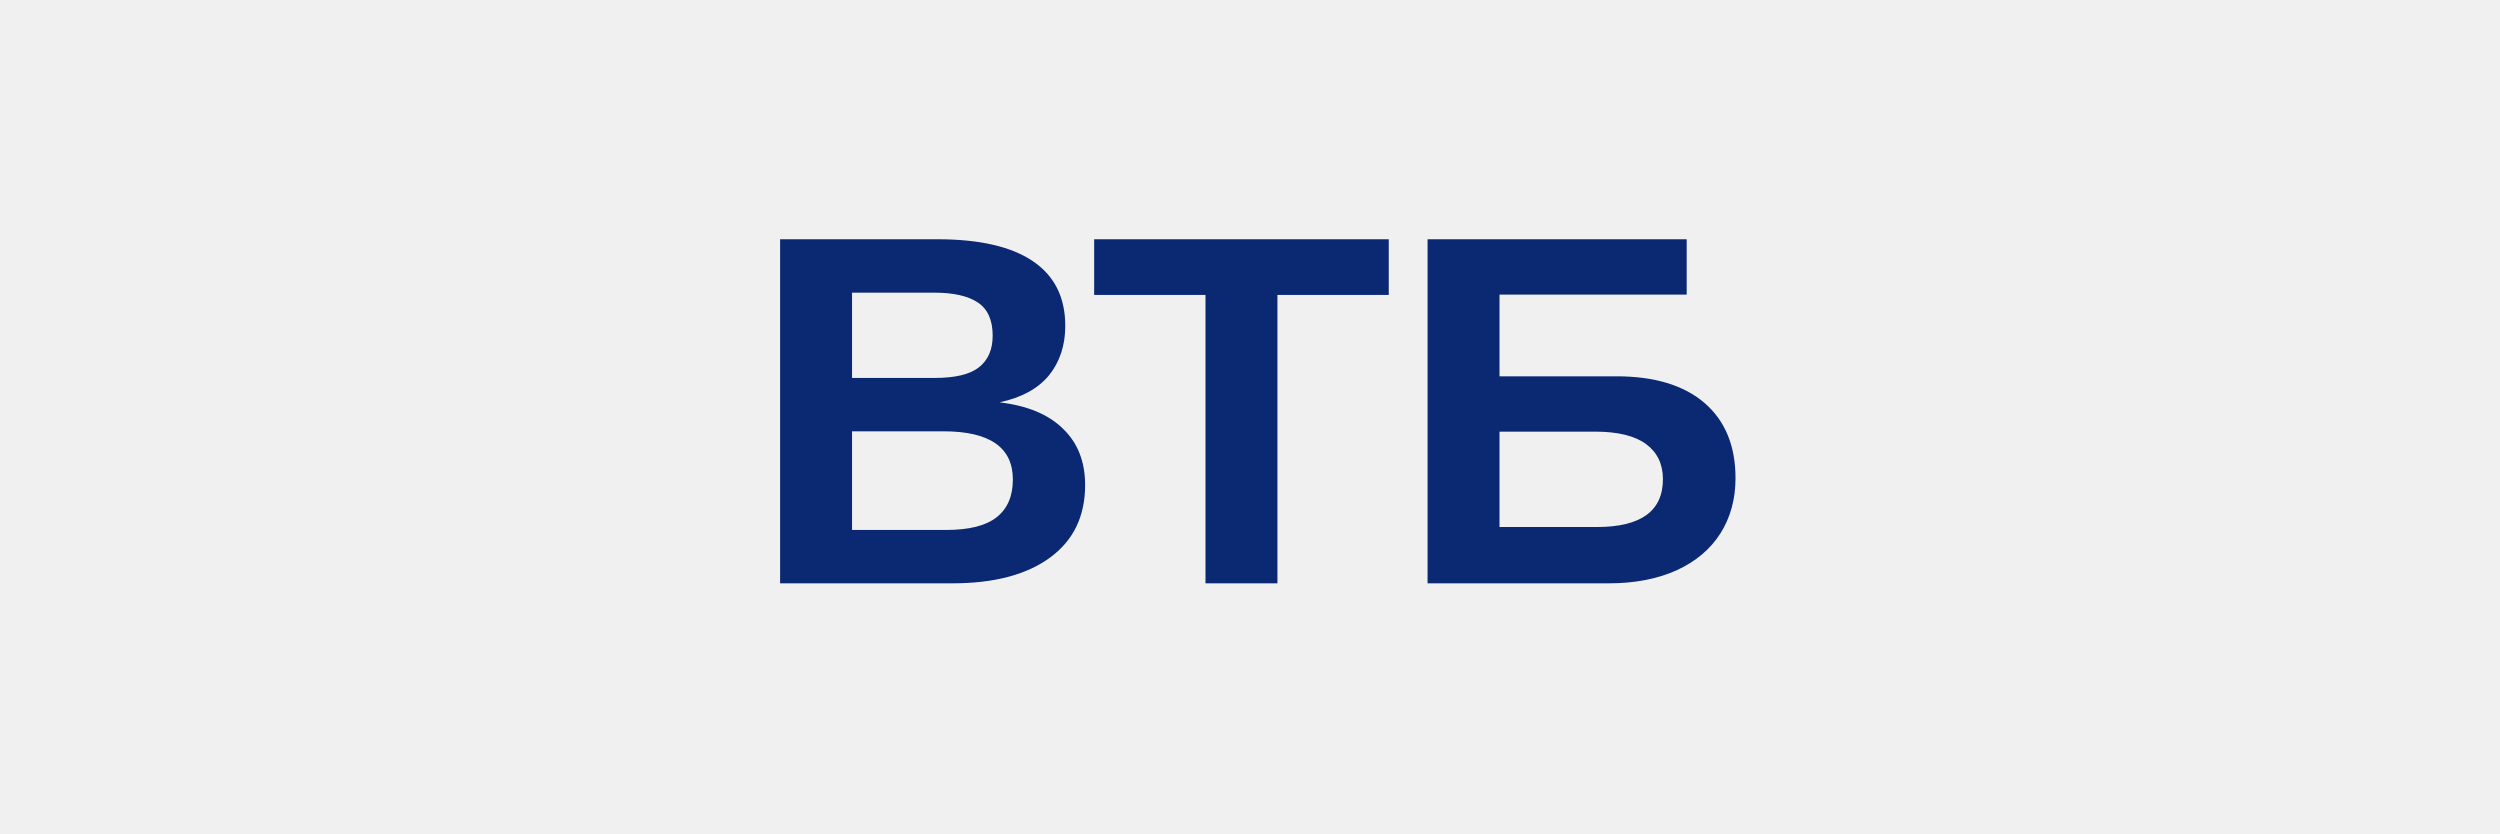
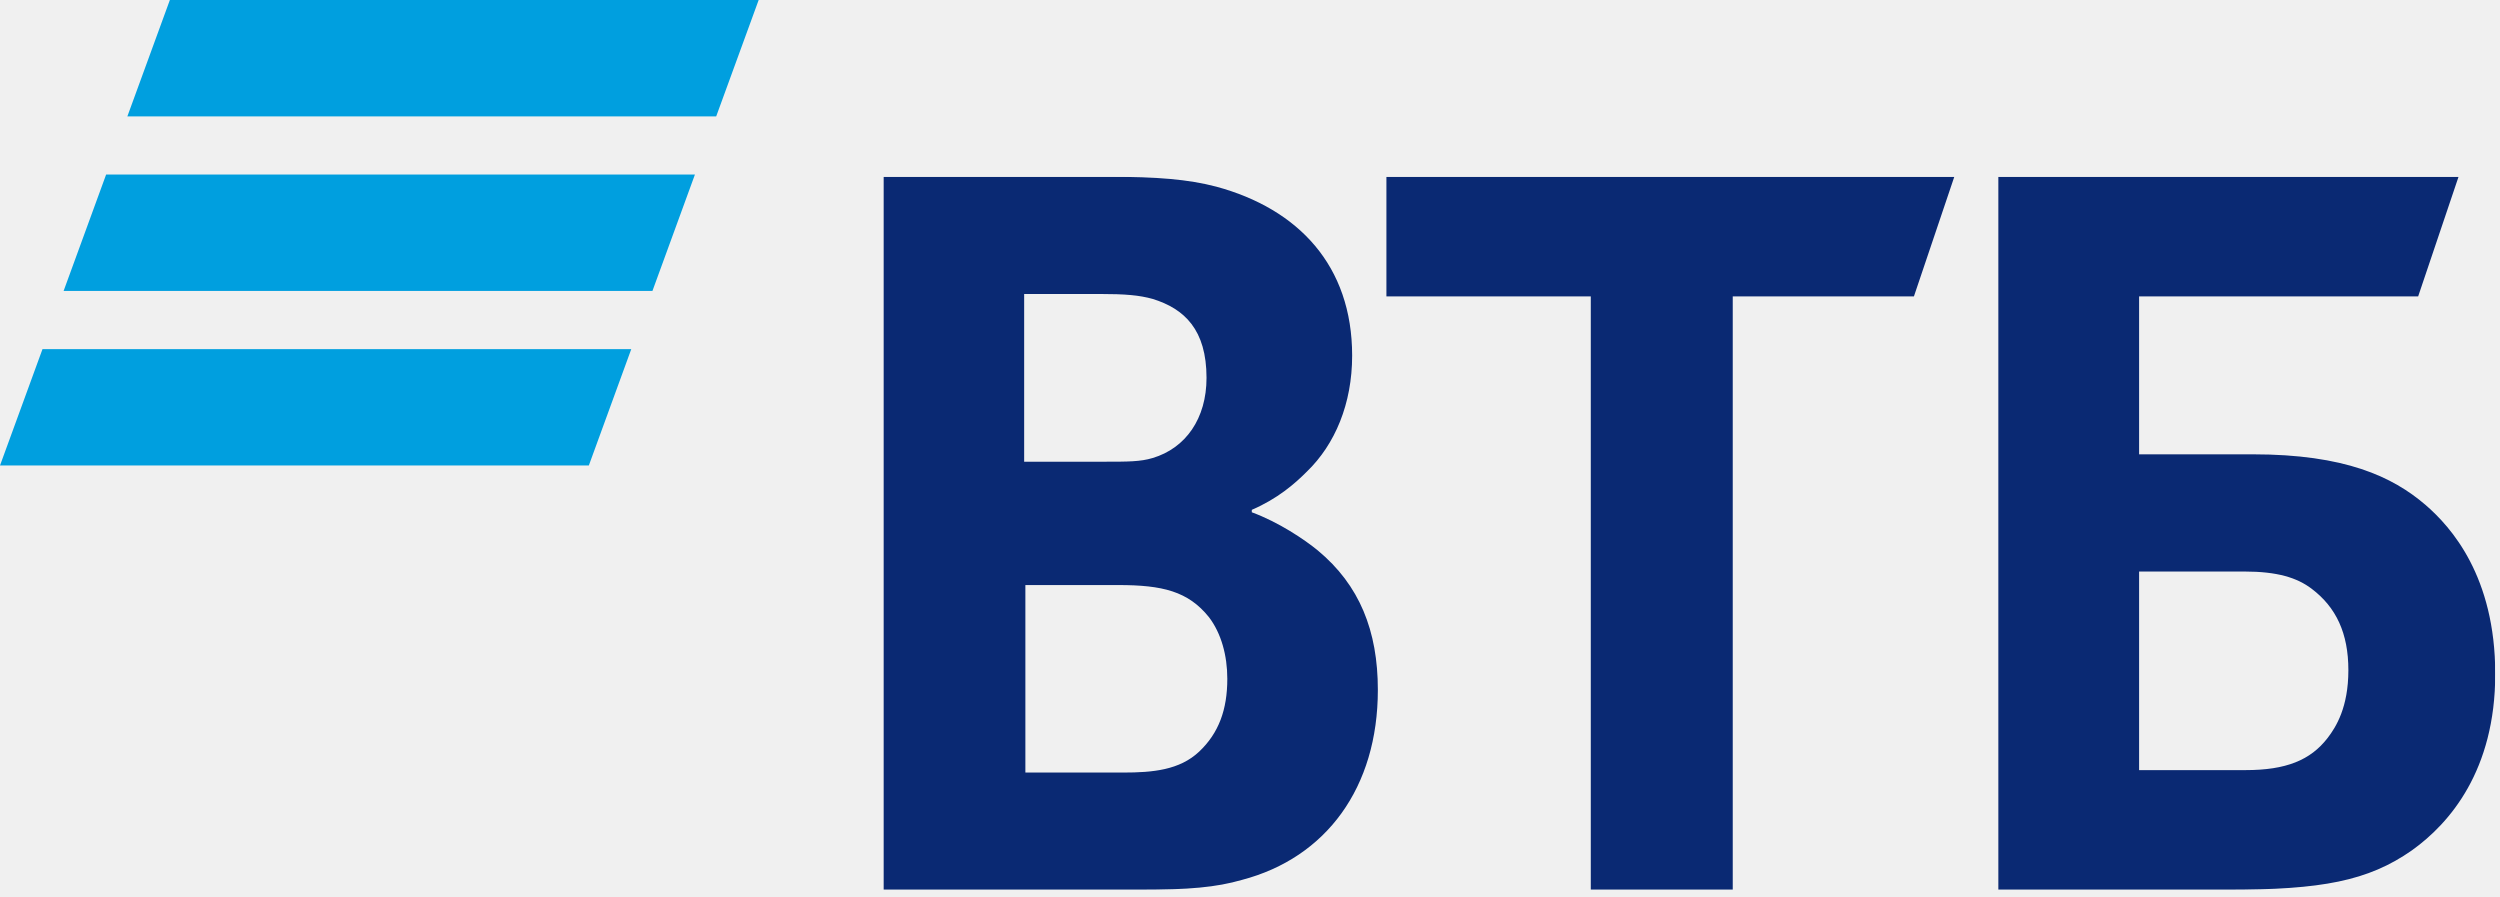
- <svg xmlns="http://www.w3.org/2000/svg" viewBox="0 0 120 40">
-   <text x="60" y="28" text-anchor="middle" font-family="Arial,sans-serif" font-size="24" font-weight="bold" fill="#0A2972">ВТБ</text>
+ <svg xmlns="http://www.w3.org/2000/svg" xmlns:xlink="http://www.w3.org/1999/xlink" width="92px" height="33px" viewBox="0 0 92 33" version="1.1">
+   <defs>
+     <polygon id="path-1" points="32.51 32.743 91.825 32.743 91.825 6.506 32.51 6.506" />
+   </defs>
+   <g id="vtb_ru" stroke="none" stroke-width="1" fill="none" fill-rule="evenodd">
+     <g id="Group-6">
+       <g id="Group-Copy">
+         <g id="Group-2">
+           <path d="M6.251,0 L4.687,4.283 L26.356,4.283 L27.919,0 L6.251,0 Z M3.905,6.424 L2.341,10.706 L24.01,10.706 L25.573,6.424 L3.905,6.424 Z M1.564,12.847 L0,17.13 L21.669,17.13 L23.231,12.847 L1.564,12.847 Z" id="Fill-1" fill="#009FDF" />
+           <mask id="mask-2" fill="white">
+             <use xlink:href="#path-1" />
+           </mask>
+           <g id="Clip-3" />
+           <path d="M46.066,18.762 L46.066,18.852 C47.056,19.216 48.002,19.851 48.498,20.259 C50.029,21.53 50.705,23.21 50.705,25.389 C50.705,28.976 48.813,31.563 45.705,32.38 C44.759,32.652 43.769,32.743 41.922,32.743 L32.51,32.743 L32.51,6.506 L40.842,6.506 C42.553,6.506 43.724,6.596 44.759,6.869 C47.777,7.686 49.759,9.774 49.759,13.087 C49.759,14.858 49.128,16.356 48.093,17.355 C47.642,17.808 47.012,18.354 46.066,18.762 Z M37.734,21.53 L37.734,28.43 L41.337,28.43 C42.417,28.43 43.408,28.34 44.13,27.659 C44.85,26.978 45.165,26.116 45.165,24.98 C45.165,24.118 44.94,23.301 44.489,22.711 C43.724,21.758 42.778,21.53 41.157,21.53 L37.734,21.53 Z M37.689,16.991 L40.616,16.991 C41.517,16.991 41.967,16.991 42.417,16.855 C43.634,16.492 44.4,15.403 44.4,13.905 C44.4,12.135 43.589,11.362 42.417,11 C41.922,10.864 41.427,10.818 40.436,10.818 L37.689,10.818 L37.689,16.991 Z M58.541,32.743 L58.541,10.908 L51.02,10.908 L51.02,6.506 L71.918,6.506 L70.432,10.908 L63.765,10.908 L63.765,32.743 L58.541,32.743 Z M73.539,32.743 L73.539,6.506 L90.474,6.506 L88.988,10.908 L78.719,10.908 L78.719,16.719 L82.908,16.719 C86.285,16.719 88.042,17.536 89.258,18.58 C90.204,19.397 91.825,21.213 91.825,24.8 C91.825,28.34 90.159,30.291 88.762,31.29 C87.142,32.425 85.43,32.743 81.962,32.743 L73.539,32.743 Z M78.719,28.34 L82.638,28.34 C84.123,28.34 85.024,27.977 85.655,27.159 C85.97,26.751 86.42,26.024 86.42,24.663 C86.42,23.301 85.97,22.348 85.069,21.666 C84.529,21.258 83.808,21.032 82.592,21.032 L78.719,21.032 L78.719,28.34 Z" id="Fill-2" fill="#0A2973" mask="url(#mask-2)" />
+         </g>
+       </g>
+     </g>
+   </g>
</svg>
